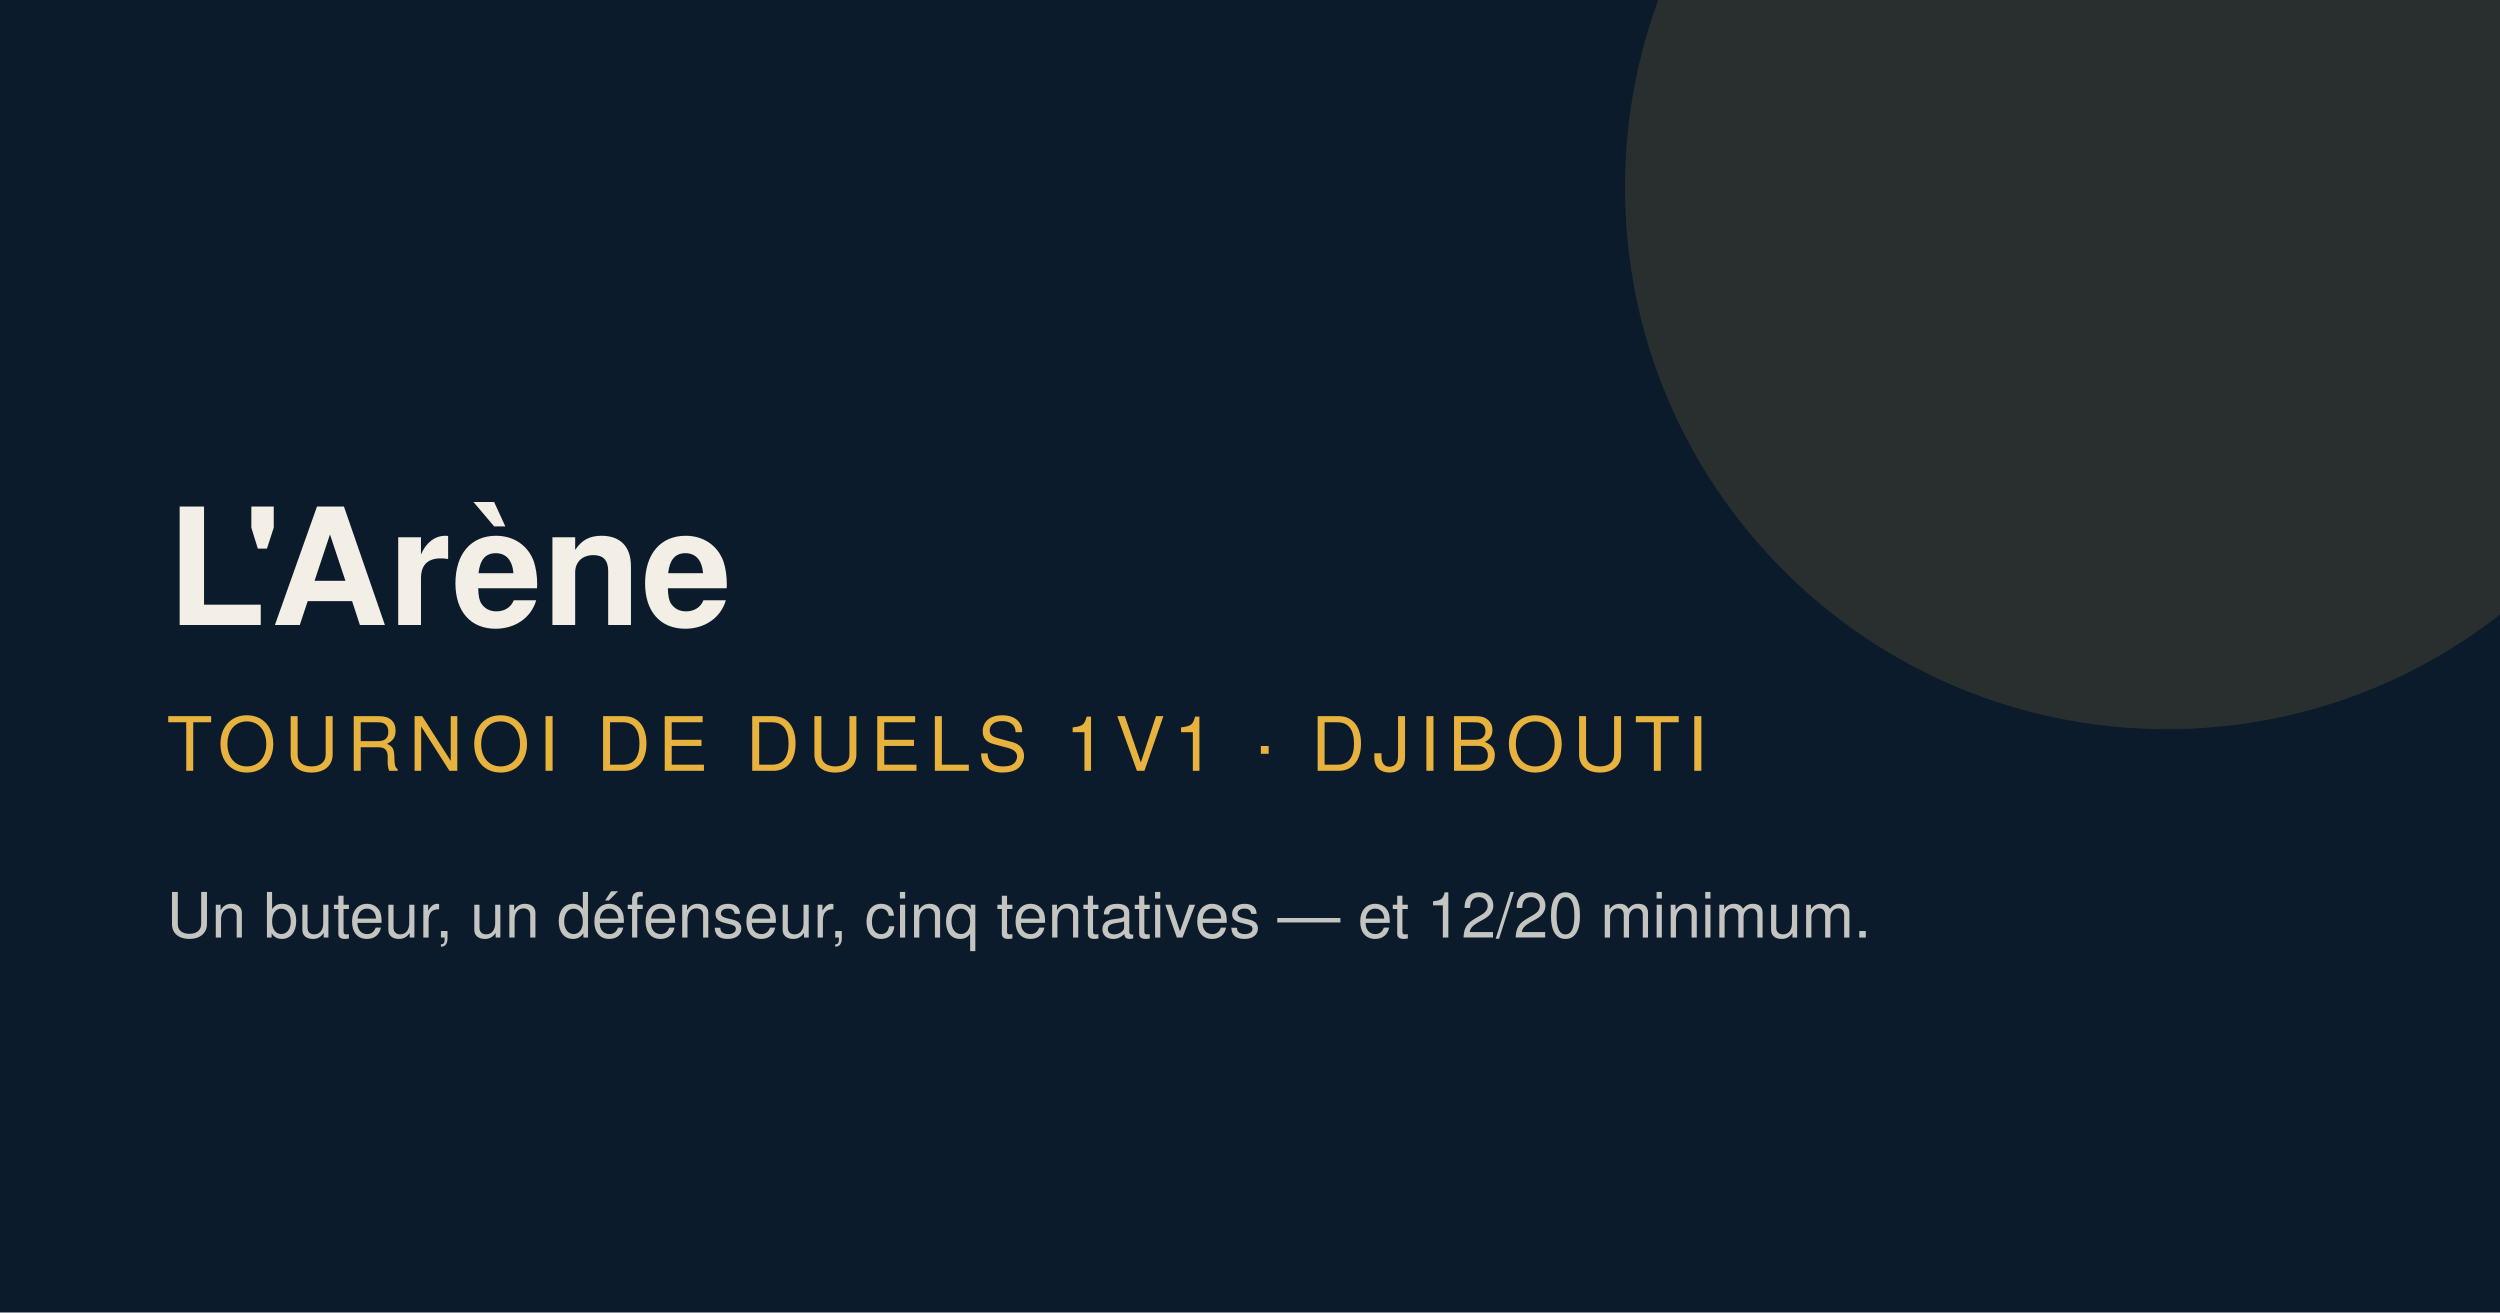
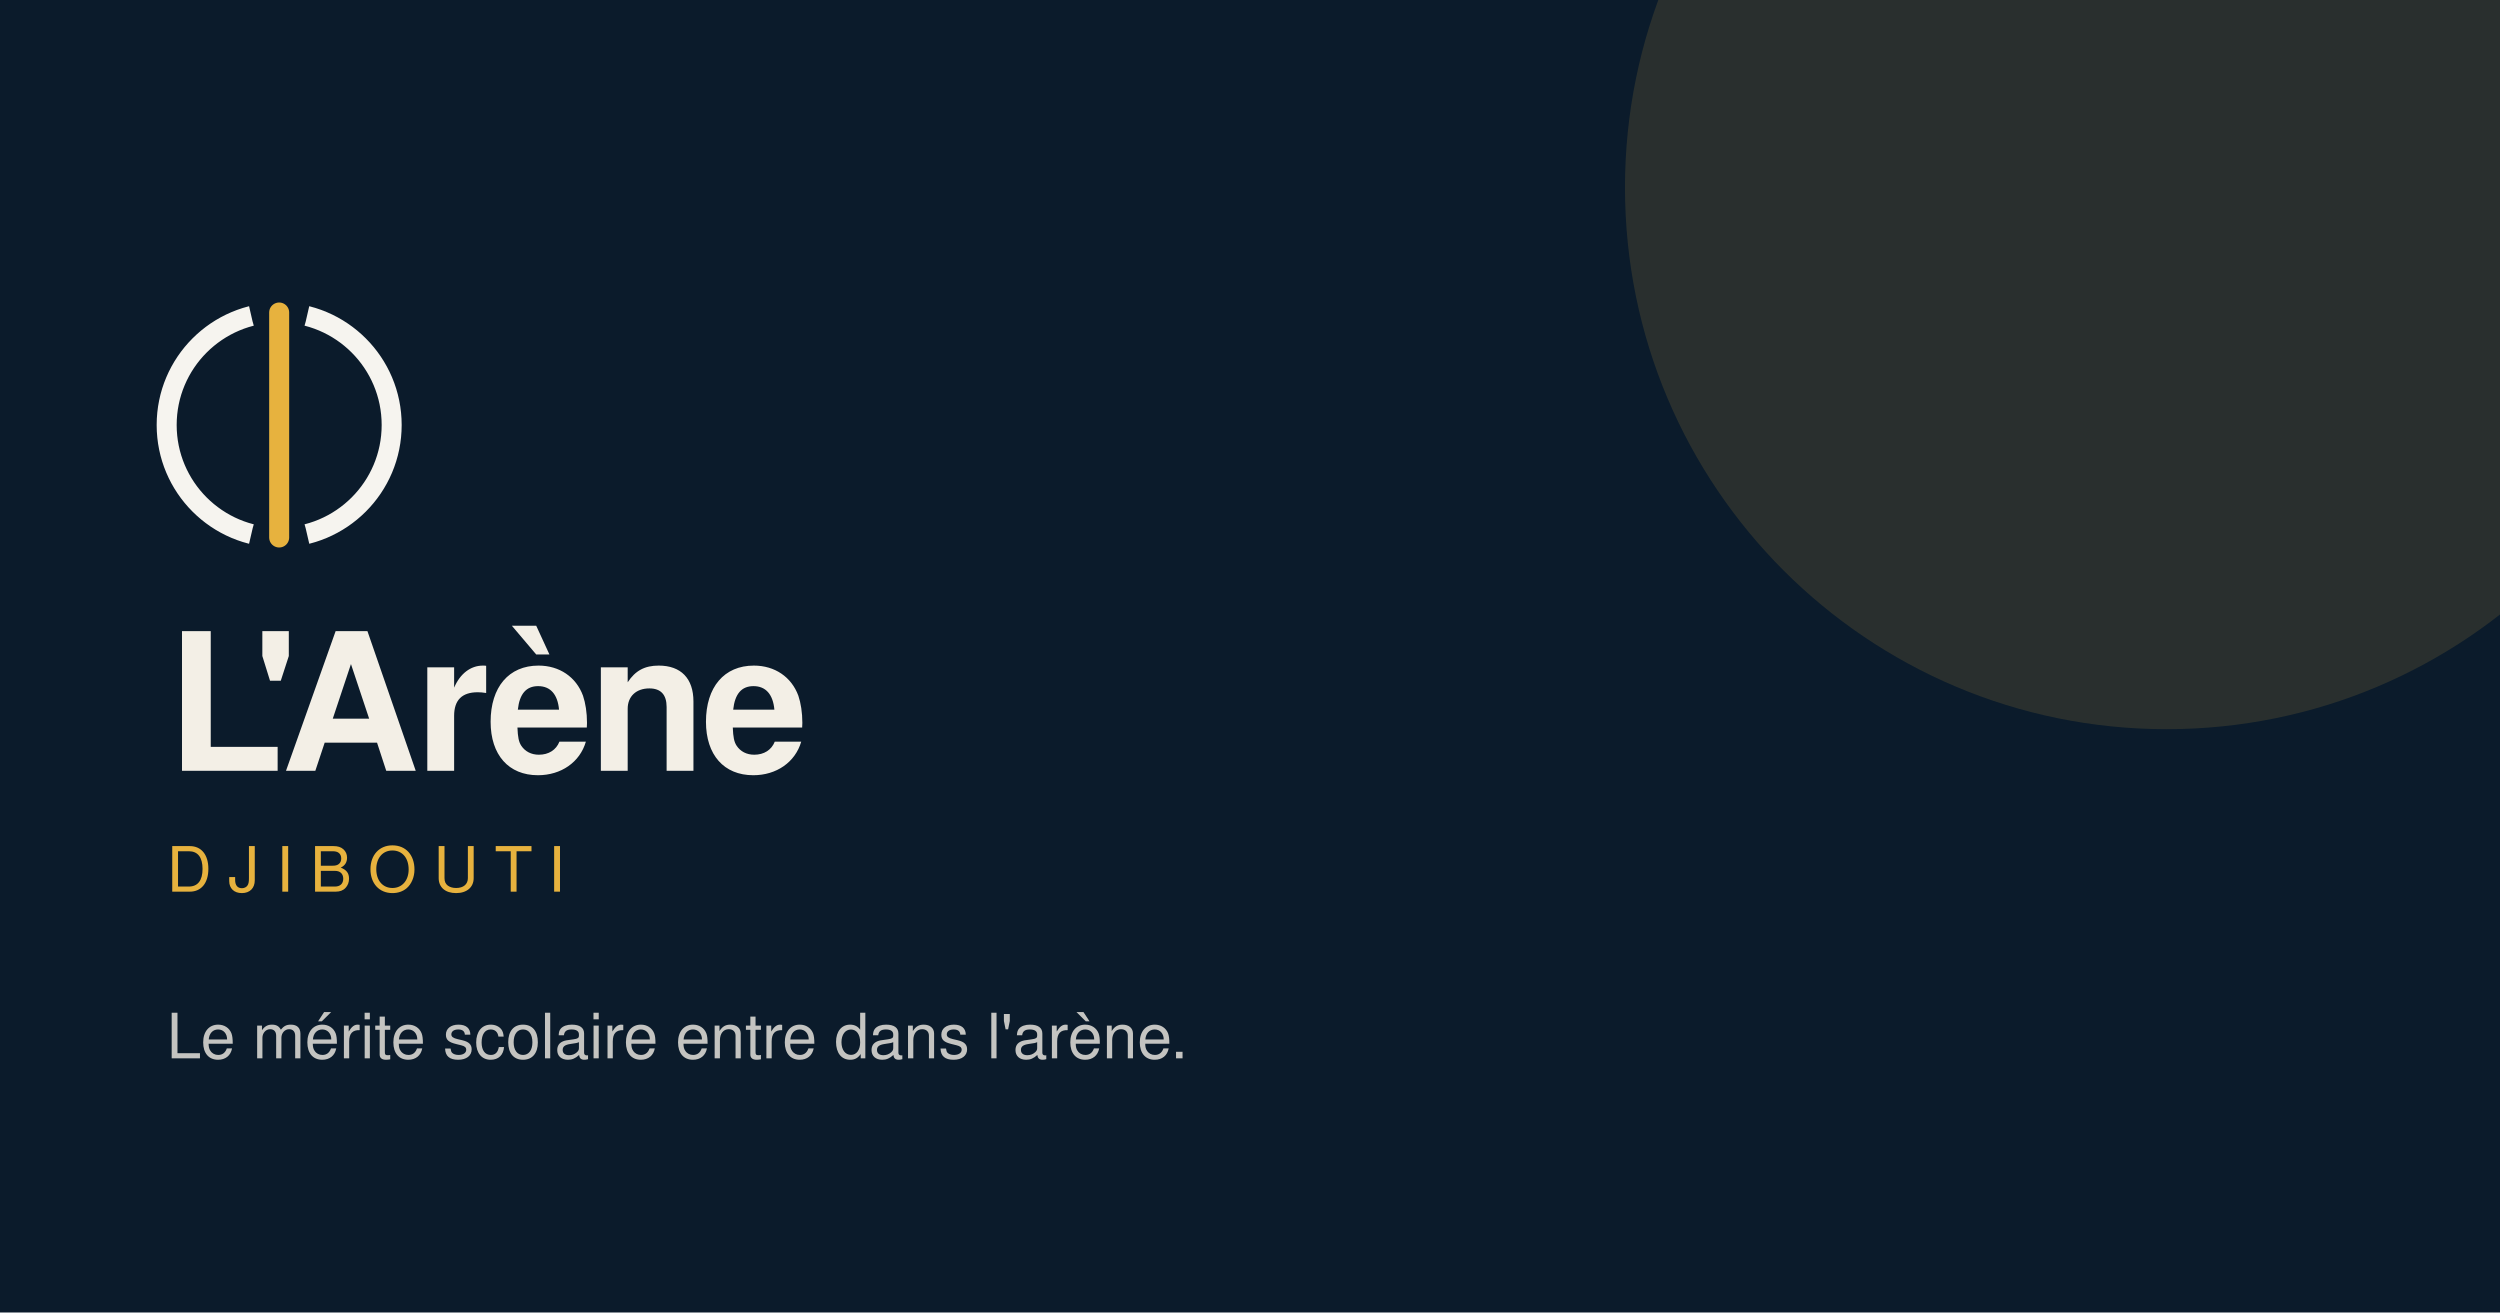
<svg xmlns="http://www.w3.org/2000/svg" width="1200" height="630" viewBox="0 0 1200 630">
  <rect width="1200" height="630" fill="#0b1b2b" />
  <circle cx="1040" cy="90" r="260" fill="#e7b23e" opacity="0.14" />
-   <text x="80" y="300" fill="#f3efe6" font-family="Helvetica,Arial,sans-serif" font-size="78" font-weight="700">
+   <g transform="translate(80 150)">
+     <circle cx="54" cy="54" r="54" fill="none" stroke="#f6f4ef" stroke-width="9.6" stroke-dasharray="142.646 27" stroke-dashoffset="71.323" />
+     <path d="M54 0V108" stroke="#e7b23e" stroke-width="9.6" stroke-linecap="round" />
+   </g>
+   <text x="80" y="370" fill="#f3efe6" font-family="Helvetica,Arial,sans-serif" font-size="92" font-weight="700" letter-spacing="-2">
    L'Arène
  </text>
-   <text x="80" y="370" fill="#e7b23e" font-family="Helvetica,Arial,sans-serif" font-size="36" letter-spacing="4">
-     TOURNOI DE DUELS 1V1 · DJIBOUTI
+   <text x="80" y="428" fill="#e7b23e" font-family="Helvetica,Arial,sans-serif" font-size="30" letter-spacing="8">
+     DJIBOUTI
  </text>
-   <text x="80" y="450" fill="#f3efe6" font-family="Helvetica,Arial,sans-serif" font-size="30" opacity="0.8">
-     Un buteur, un défenseur, cinq tentatives — et 12/20 minimum.
+   <text x="80" y="508" fill="#f3efe6" font-family="Helvetica,Arial,sans-serif" font-size="30" opacity="0.8">
+     Le mérite scolaire entre dans l'arène.
  </text>
</svg>
